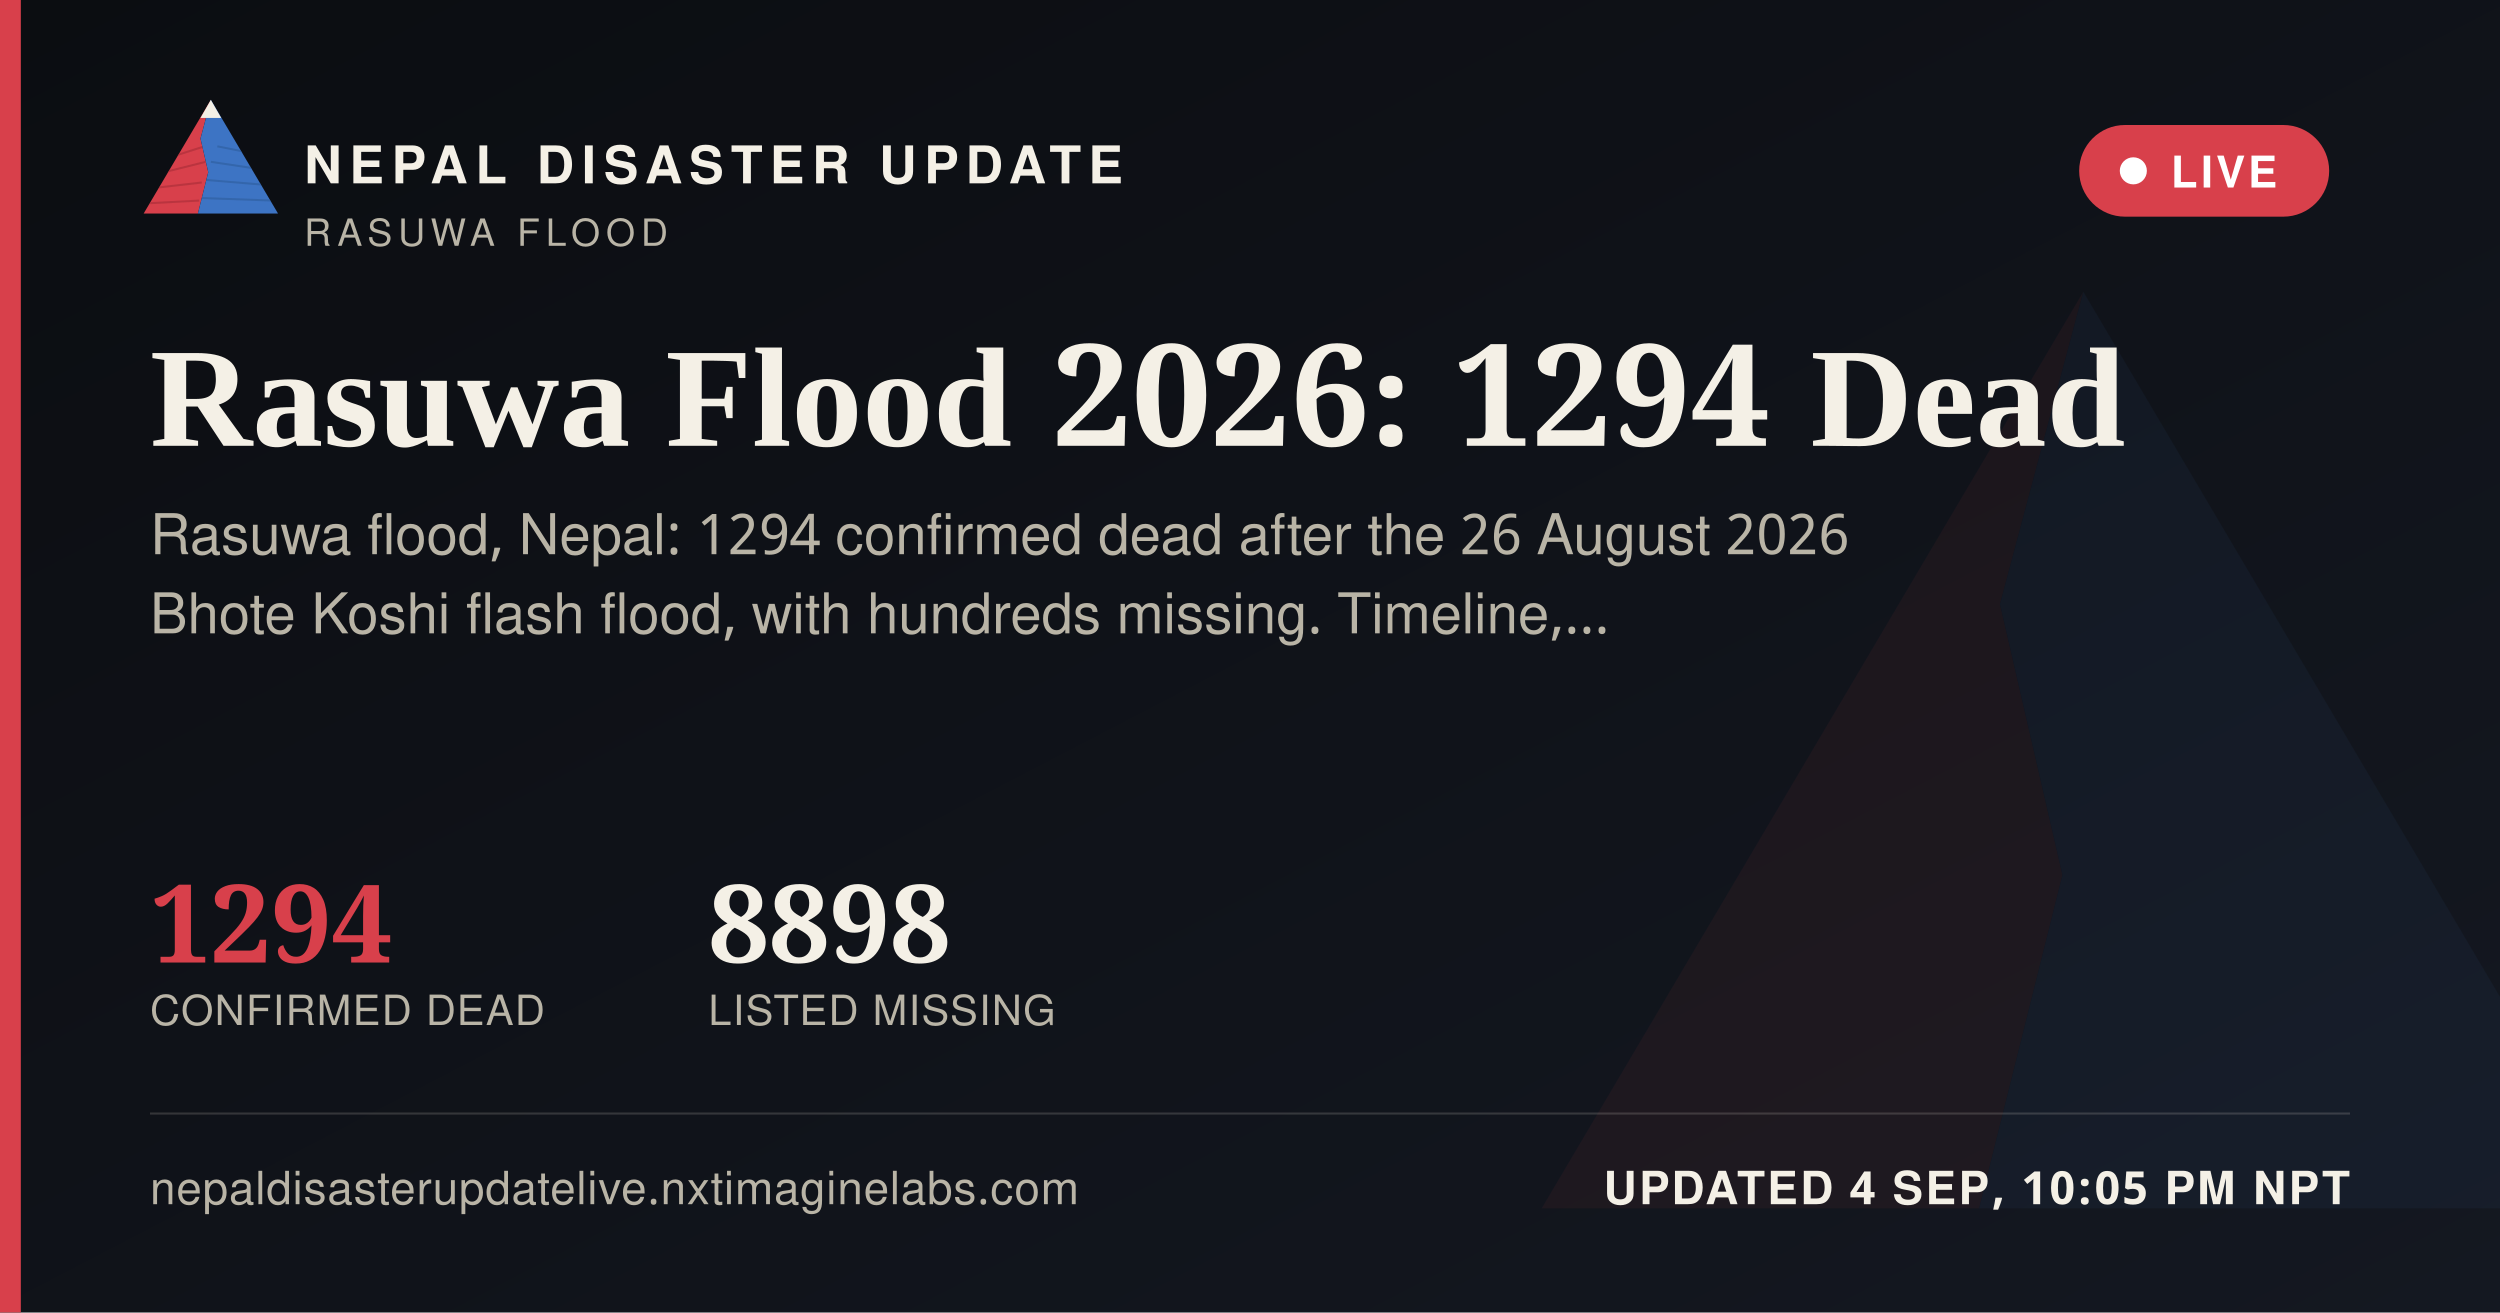
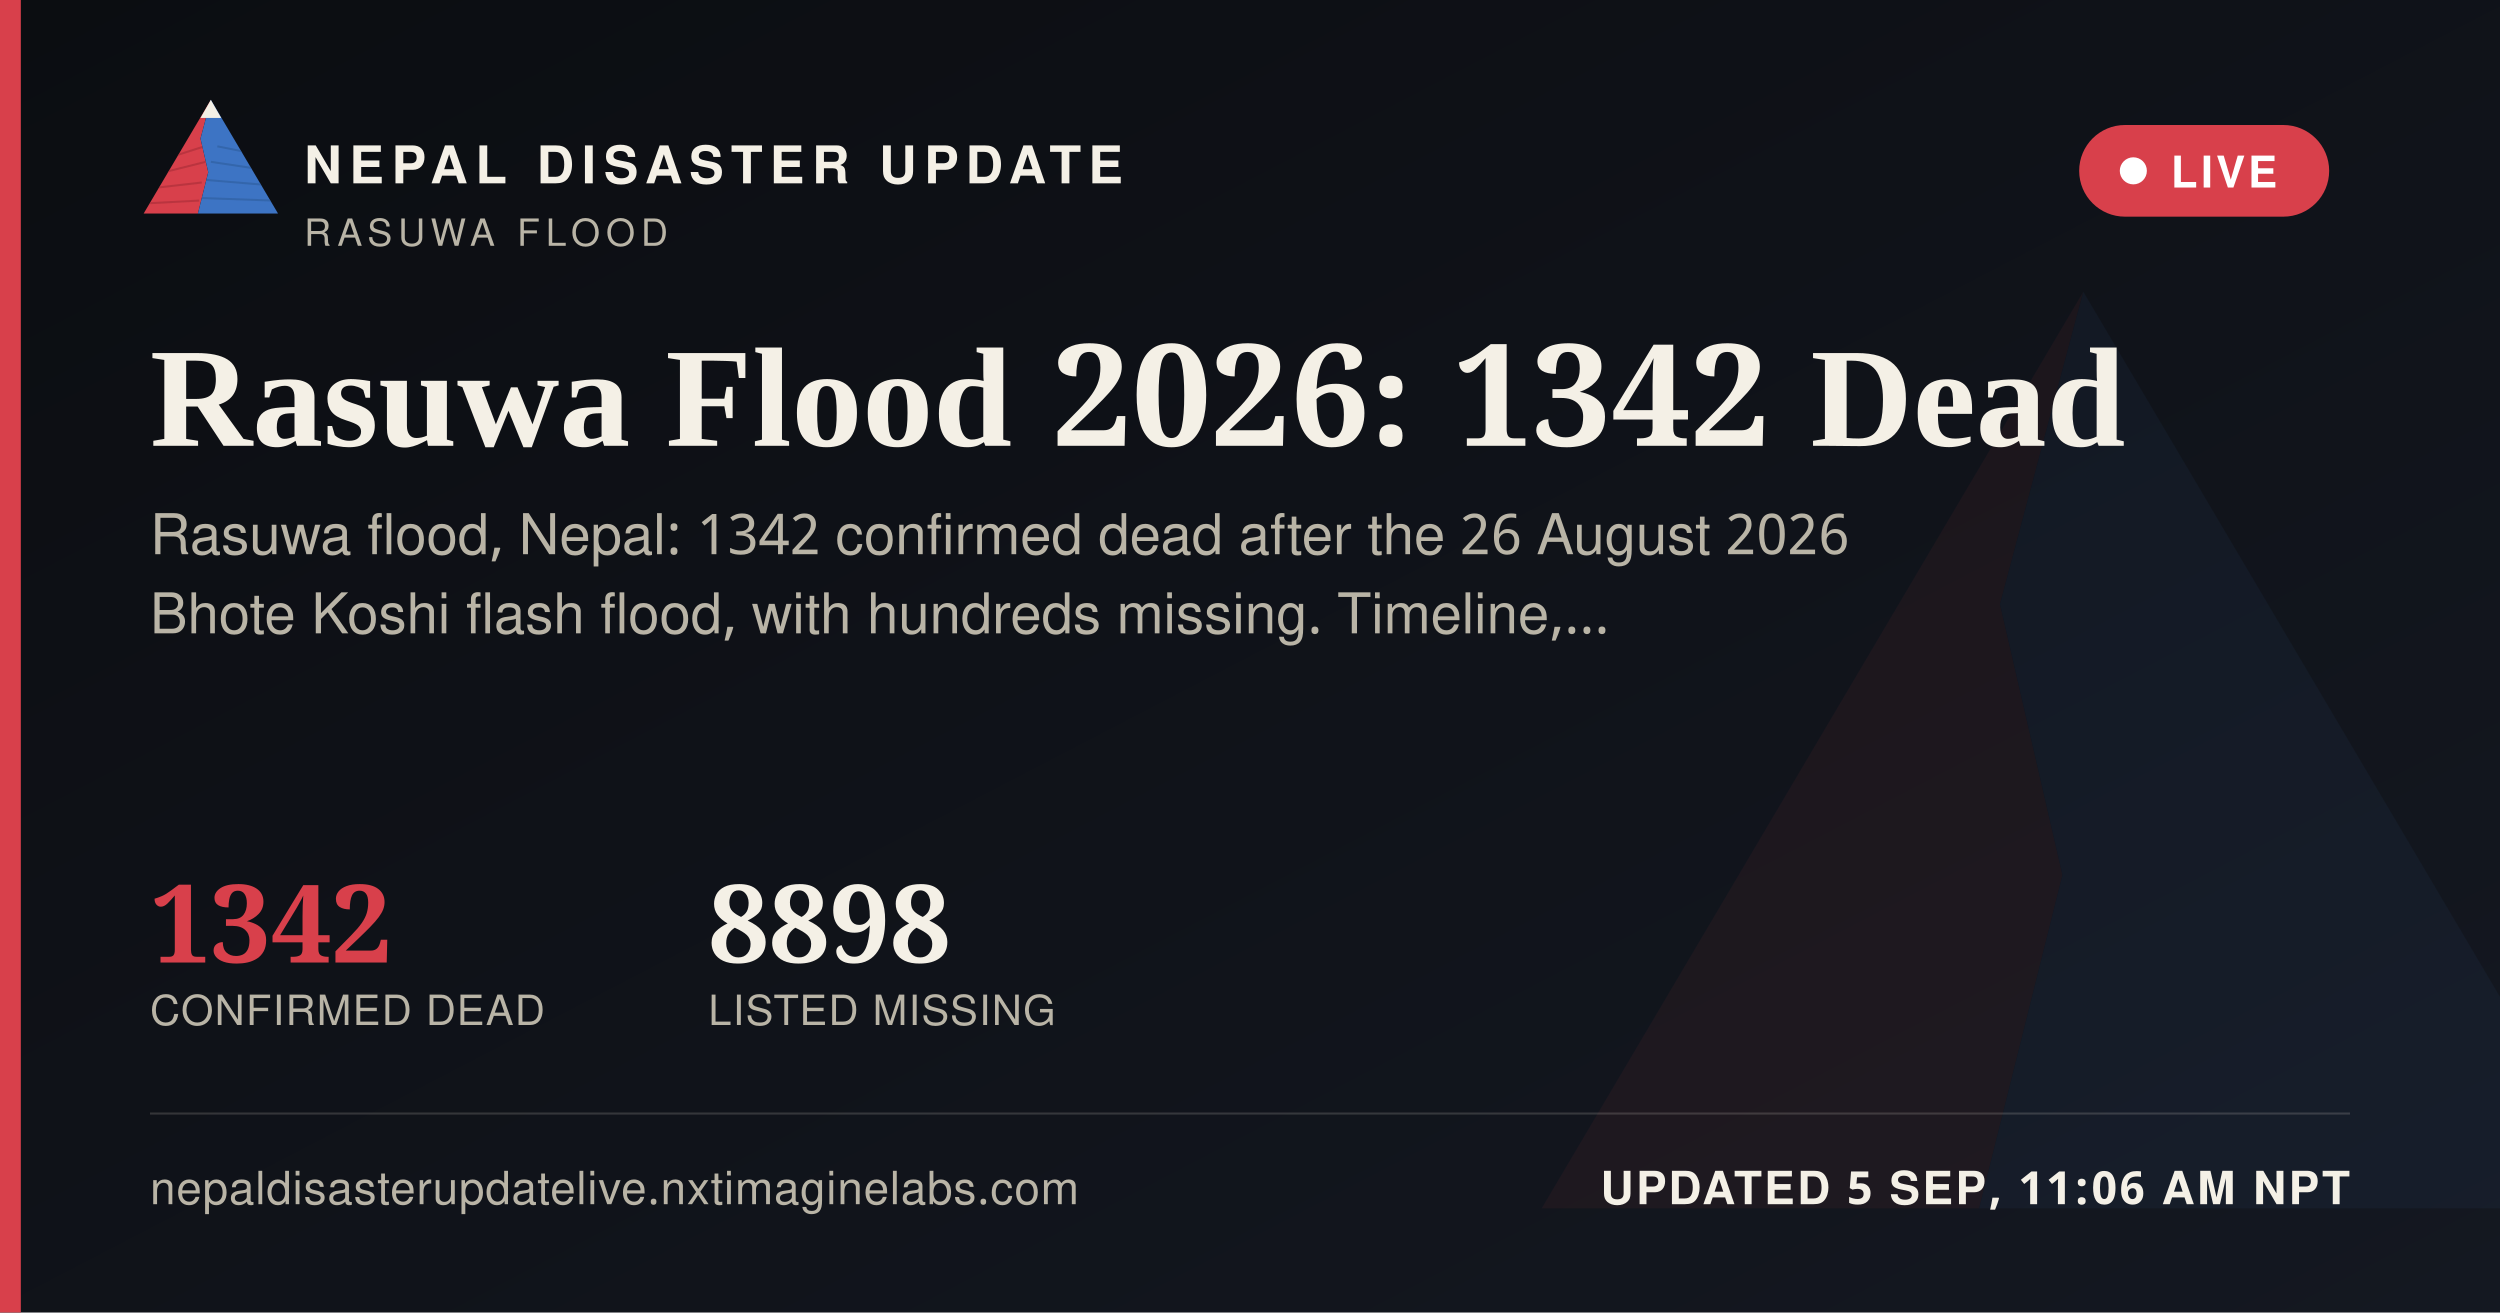
<svg xmlns="http://www.w3.org/2000/svg" width="1200" height="630" viewBox="0 0 1200 630">
  <defs>
    <linearGradient id="ogbg" x1="0" y1="0" x2="1" y2="1">
      <stop offset="0" stop-color="#0B0D11" />
      <stop offset="1" stop-color="#141821" />
    </linearGradient>
  </defs>
  <rect width="1200" height="630" fill="url(#ogbg)" />
  <g transform="translate(700,60) scale(5)" opacity="0.06">
    <polygon points="60,16 52,46 58,72 50,104 8,104" fill="#D8404B" />
    <polygon points="60,16 112,104 50,104 58,72 52,46" fill="#3D74C4" />
  </g>
  <rect x="0" y="0" width="10" height="630" fill="#D8404B" />
  <g transform="translate(64,38) scale(0.62)">
    <g>
      <defs>
        <clipPath id="ogLc">
          <polygon points="60,16 52,46 58,72 50,104 8,104" />
        </clipPath>
        <clipPath id="ogRc">
          <polygon points="60,16 112,104 50,104 58,72 52,46" />
        </clipPath>
      </defs>
      <polygon points="60,16 52,46 58,72 50,104 8,104" fill="#D8404B" />
      <g clip-path="url(#ogLc)" stroke="#A32A34" stroke-width="1.6" fill="none" opacity="0.55">
        <path d="M30,60 L55,52" />
        <path d="M24,72 L56,64" />
        <path d="M18,84 L53,80" />
        <path d="M13,96 L51,94" />
      </g>
      <polygon points="60,16 112,104 50,104 58,72 52,46" fill="#3D74C4" />
      <g clip-path="url(#ogRc)" stroke="#2A5793" stroke-width="1.6" fill="none" opacity="0.5">
        <path d="M65,52 L95,58" />
        <path d="M60,64 L100,70" />
        <path d="M56,78 L104,82" />
        <path d="M52,92 L108,94" />
      </g>
      <polygon points="60,16 52,30 68,30" fill="#F4F0E6" />
    </g>
  </g>
  <text x="146" y="88" font-family="'Public Sans', 'Noto Sans Devanagari', 'Helvetica Neue', Helvetica, Arial, sans-serif" font-size="25" font-weight="800" letter-spacing="3.6" fill="#F4F0E6">NEPAL DISASTER UPDATE</text>
  <text x="146" y="118" font-family="'Public Sans', 'Noto Sans Devanagari', 'Helvetica Neue', Helvetica, Arial, sans-serif" font-size="18" letter-spacing="2.8" fill="#B9B4A6">RASUWA FLOOD</text>
  <g>
    <rect x="998" y="60" width="120" height="44" rx="22" fill="#D8404B" stroke="none" />
    <circle cx="1024" cy="82" r="6.5" fill="#FFFFFF" />
    <text x="1042" y="90" font-family="'Public Sans', 'Noto Sans Devanagari', 'Helvetica Neue', Helvetica, Arial, sans-serif" font-size="21" font-weight="700" letter-spacing="1.6" fill="#FFFFFF">LIVE</text>
  </g>
-   <text x="72" y="214" font-family="Newsreader, 'Noto Serif Devanagari', Georgia, 'Times New Roman', serif" font-size="68" font-weight="600" fill="#F4F0E6">Rasuwa Flood 2026: 1294 Dead</text>
-   <text x="72" y="266" font-family="'Public Sans', 'Noto Sans Devanagari', 'Helvetica Neue', Helvetica, Arial, sans-serif" font-size="27" fill="#B9B4A6">Rasuwa flood, Nepal: 1294 confirmed dead after the 26 August 2026</text>
+   <text x="72" y="214" font-family="Newsreader, 'Noto Serif Devanagari', Georgia, 'Times New Roman', serif" font-size="68" font-weight="600" fill="#F4F0E6">Rasuwa Flood 2026: 1342 Dead</text>
+   <text x="72" y="266" font-family="'Public Sans', 'Noto Sans Devanagari', 'Helvetica Neue', Helvetica, Arial, sans-serif" font-size="27" fill="#B9B4A6">Rasuwa flood, Nepal: 1342 confirmed dead after the 26 August 2026</text>
  <text x="72" y="304" font-family="'Public Sans', 'Noto Sans Devanagari', 'Helvetica Neue', Helvetica, Arial, sans-serif" font-size="27" fill="#B9B4A6">Bhote Koshi flash flood, with hundreds missing. Timeline,…</text>
  <g transform="translate(72,462)">
-     <text x="0" y="0" font-family="Newsreader, 'Noto Serif Devanagari', Georgia, 'Times New Roman', serif" font-size="52" font-weight="600" fill="#D8404B">1294</text>
+     <text x="0" y="0" font-family="Newsreader, 'Noto Serif Devanagari', Georgia, 'Times New Roman', serif" font-size="52" font-weight="600" fill="#D8404B">1342</text>
    <text x="0" y="30" font-family="'Public Sans', 'Noto Sans Devanagari', 'Helvetica Neue', Helvetica, Arial, sans-serif" font-size="20" letter-spacing="0.6" fill="#B9B4A6">CONFIRMED DEAD</text>
    <text x="268" y="0" font-family="Newsreader, 'Noto Serif Devanagari', Georgia, 'Times New Roman', serif" font-size="52" font-weight="600" fill="#F4F0E6">8898</text>
    <text x="268" y="30" font-family="'Public Sans', 'Noto Sans Devanagari', 'Helvetica Neue', Helvetica, Arial, sans-serif" font-size="20" letter-spacing="0.6" fill="#B9B4A6">LISTED MISSING</text>
  </g>
  <rect x="72" y="534" width="1056" height="1" fill="rgba(244,240,230,0.16)" />
  <text x="72" y="578" font-family="'Public Sans', 'Noto Sans Devanagari', 'Helvetica Neue', Helvetica, Arial, sans-serif" font-size="22" fill="#B9B4A6" letter-spacing="0.4">nepaldisasterupdatelive.nxtimaginelabs.com</text>
-   <text x="1128" y="578" text-anchor="end" font-family="'Public Sans', 'Noto Sans Devanagari', 'Helvetica Neue', Helvetica, Arial, sans-serif" font-size="22" font-weight="700" letter-spacing="1.2" fill="#F4F0E6">UPDATED 4 SEP, 10:05 PM NPT</text>
+   <text x="1128" y="578" text-anchor="end" font-family="'Public Sans', 'Noto Sans Devanagari', 'Helvetica Neue', Helvetica, Arial, sans-serif" font-size="22" font-weight="700" letter-spacing="1.2" fill="#F4F0E6">UPDATED 5 SEP, 11:06 AM NPT</text>
</svg>
